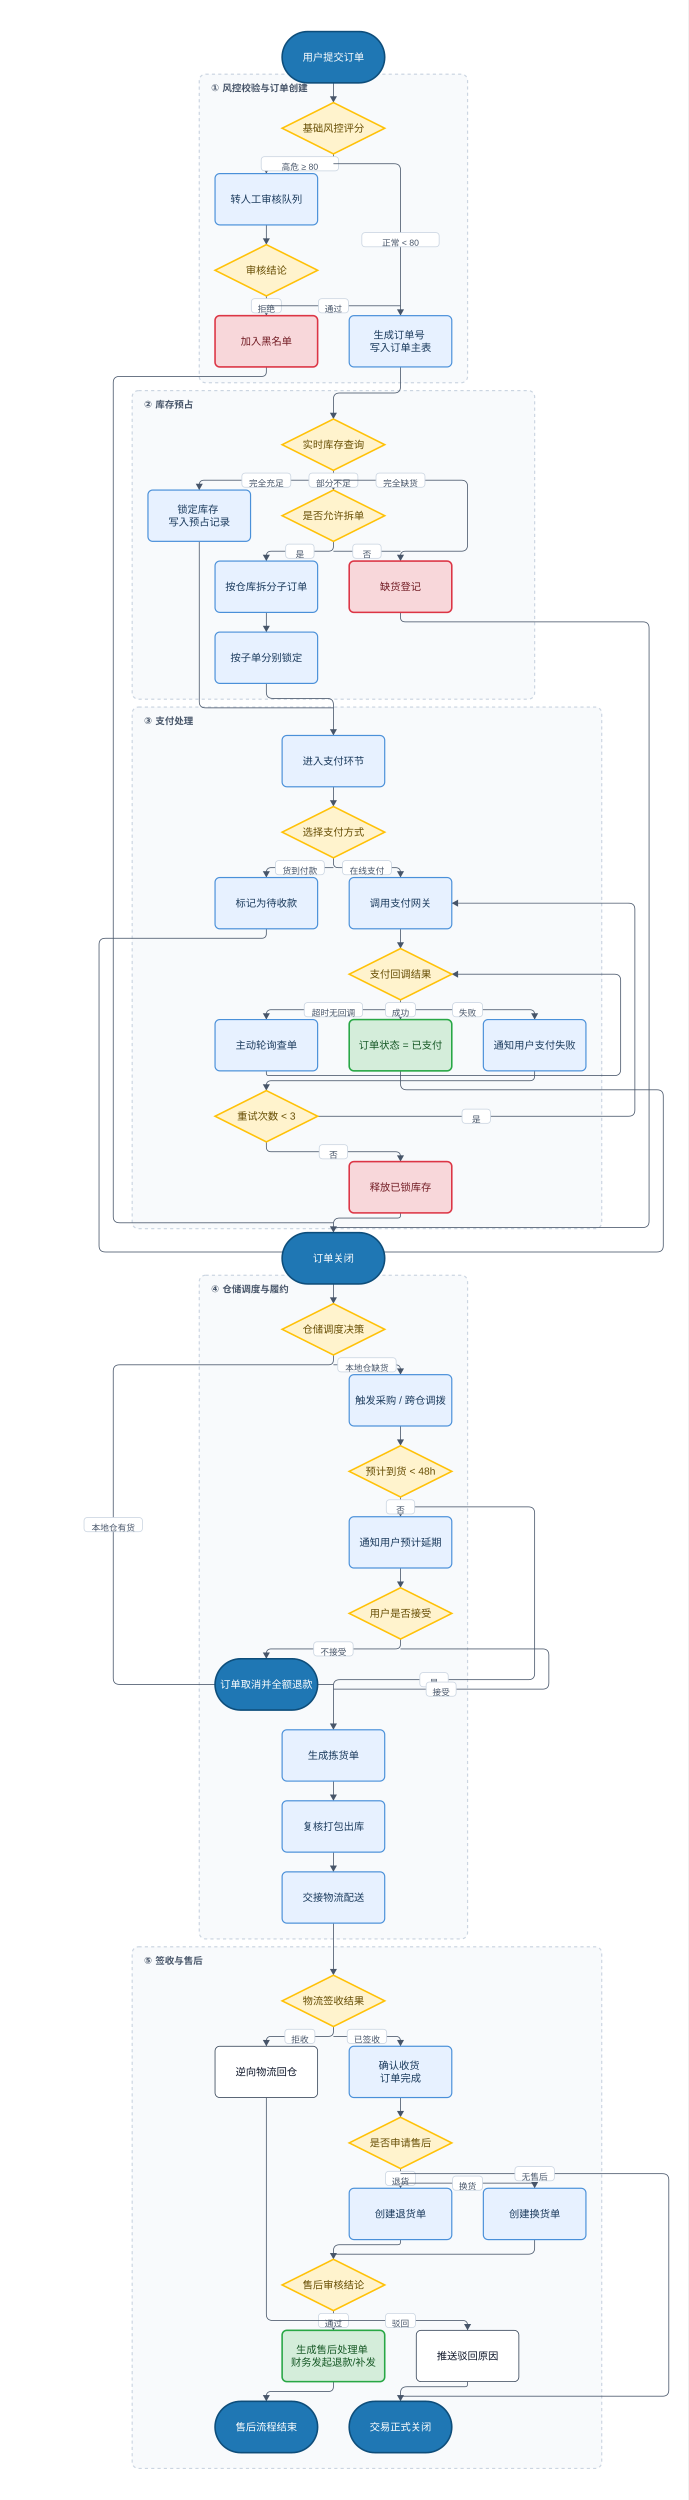
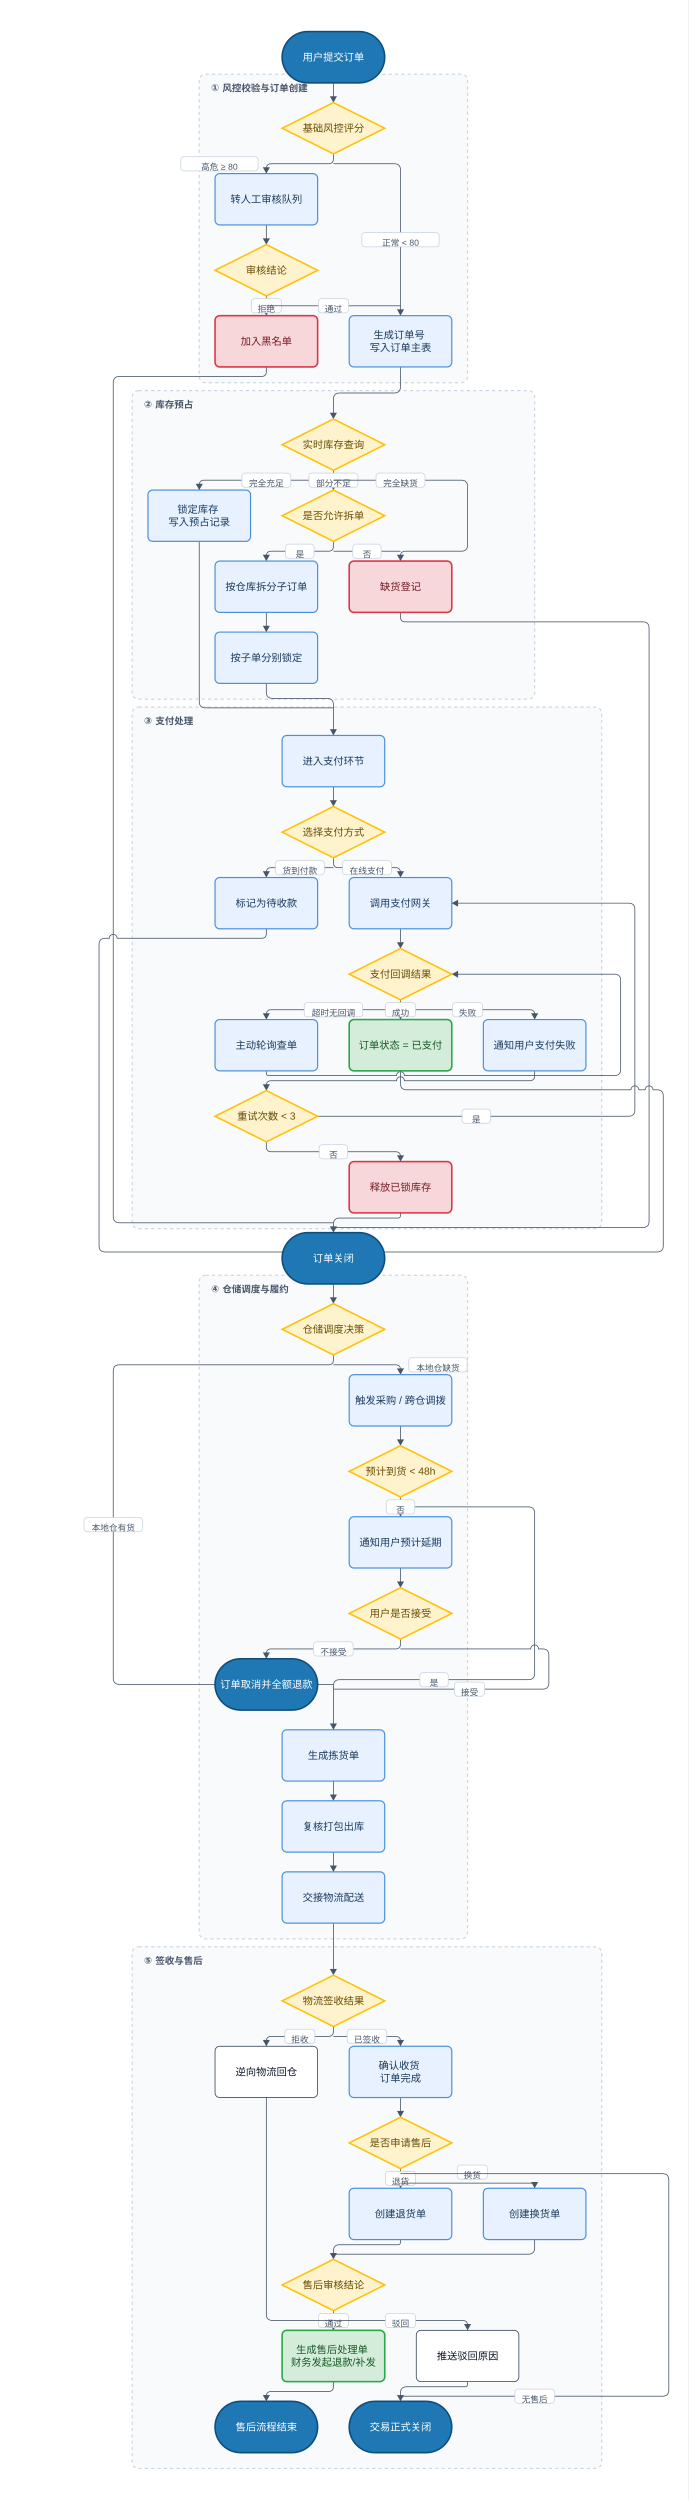
<svg xmlns="http://www.w3.org/2000/svg" width="872" height="3168">
  <style>
    :root {
      --mermaid-bg: transparent;
      --mermaid-font-family: 'Inter', system-ui, -apple-system, sans-serif;
      --mermaid-node-bg: #ffffff;
      --mermaid-node-border: #334155;
      --mermaid-node-border-width: 1.5px;
      --mermaid-text-primary: #0f172a;
      --mermaid-text-muted: #64748b;
      --mermaid-edge-stroke: #475569;
      --mermaid-edge-width: 1.5px;
      --mermaid-arrowhead-fill: #475569;
      --mermaid-pill-bg: #ffffff;
      --mermaid-pill-border: #cbd5e1;
      --mermaid-subgraph-bg: #f8fafc;
      --mermaid-subgraph-border: #cbd5e1;
      --mermaid-subgraph-title: #475569;
    }
    @media (prefers-color-scheme: dark) {
      :root {
        --mermaid-node-bg: #1e293b;
        --mermaid-node-border: #475569;
        --mermaid-text-primary: #f8fafc;
        --mermaid-text-muted: #94a3b8;
        --mermaid-edge-stroke: #94a3b8;
        --mermaid-arrowhead-fill: #94a3b8;
        --mermaid-pill-bg: #0f172a;
        --mermaid-pill-border: #334155;
        --mermaid-subgraph-bg: rgba(15, 23, 42, 0.6);
        --mermaid-subgraph-border: #334155;
        --mermaid-subgraph-title: #94a3b8;
      }
    }

    text { font-family: Arial, sans-serif; font-size: 14px; }
  </style>
  <rect width="100%" height="100%" fill="white" />
  <rect x="252.5" y="94" width="340" height="391" style="fill:var(--mermaid-subgraph-bg, #f8fafc);stroke:var(--mermaid-subgraph-border, #cbd5e1);stroke-width:1.5;stroke-dasharray:4;rx:8;ry:8" />
  <text x="267.5" y="112" style="text-anchor:start;dominant-baseline:middle;font-size:12px;font-weight:bold;fill:var(--mermaid-subgraph-title, #475569);font-family:Arial, sans-serif">① 风控校验与订单创建</text>
  <rect x="167.5" y="495" width="510" height="391" style="fill:var(--mermaid-subgraph-bg, #f8fafc);stroke:var(--mermaid-subgraph-border, #cbd5e1);stroke-width:1.5;stroke-dasharray:4;rx:8;ry:8" />
  <text x="182.5" y="513" style="text-anchor:start;dominant-baseline:middle;font-size:12px;font-weight:bold;fill:var(--mermaid-subgraph-title, #475569);font-family:Arial, sans-serif">② 库存预占</text>
  <rect x="167.5" y="896" width="595" height="661" style="fill:var(--mermaid-subgraph-bg, #f8fafc);stroke:var(--mermaid-subgraph-border, #cbd5e1);stroke-width:1.5;stroke-dasharray:4;rx:8;ry:8" />
  <text x="182.5" y="914" style="text-anchor:start;dominant-baseline:middle;font-size:12px;font-weight:bold;fill:var(--mermaid-subgraph-title, #475569);font-family:Arial, sans-serif">③ 支付处理</text>
  <rect x="252.5" y="1616" width="340" height="841" style="fill:var(--mermaid-subgraph-bg, #f8fafc);stroke:var(--mermaid-subgraph-border, #cbd5e1);stroke-width:1.5;stroke-dasharray:4;rx:8;ry:8" />
  <text x="267.5" y="1634" style="text-anchor:start;dominant-baseline:middle;font-size:12px;font-weight:bold;fill:var(--mermaid-subgraph-title, #475569);font-family:Arial, sans-serif">④ 仓储调度与履约</text>
  <rect x="167.5" y="2467" width="595" height="661" style="fill:var(--mermaid-subgraph-bg, #f8fafc);stroke:var(--mermaid-subgraph-border, #cbd5e1);stroke-width:1.5;stroke-dasharray:4;rx:8;ry:8" />
  <text x="182.5" y="2485" style="text-anchor:start;dominant-baseline:middle;font-size:12px;font-weight:bold;fill:var(--mermaid-subgraph-title, #475569);font-family:Arial, sans-serif">⑤ 签收与售后</text>
  <path d="M 422.5 105.0 L 422.5 130.0" style="fill:none;stroke:var(--mermaid-edge-stroke, #475569);stroke-width:var(--mermaid-edge-width, 1.5)" />
  <polygon points="422.5,130.0 418.0,122.0 427.0,122.0" style="fill:var(--mermaid-arrowhead-fill, #475569);stroke:none" />
  <path d="M 337.5 465.0 L 337.5 471.0 Q 337.5 477.0 331.5 477.0 L 151.5 477.0 Q 143.5 477.0 143.5 485.0 L 143.5 1541.5 Q 143.5 1549.5 151.5 1549.5 L 422.5 1549.5" style="fill:none;stroke:var(--mermaid-edge-stroke, #475569);stroke-width:var(--mermaid-edge-width, 1.5)" />
  <path d="M 507.5 465.0 L 507.5 490.0 Q 507.5 498.0 499.5 498.0 L 430.5 498.0 Q 422.5 498.0 422.5 506.0 L 422.5 531.0" style="fill:none;stroke:var(--mermaid-edge-stroke, #475569);stroke-width:var(--mermaid-edge-width, 1.5)" />
  <polygon points="422.5,531.0 418.0,523.0 427.0,523.0" style="fill:var(--mermaid-arrowhead-fill, #475569);stroke:none" />
  <path d="M 507.5 776.0 L 507.5 782.0 Q 507.5 788.0 513.5 788.0 L 814.5 788.0 Q 822.5 788.0 822.5 796.0 L 822.5 1547.5 Q 822.5 1555.5 814.5 1555.5 L 422.5 1555.5" style="fill:none;stroke:var(--mermaid-edge-stroke, #475569);stroke-width:var(--mermaid-edge-width, 1.5)" />
  <path d="M 252.5 686.0 L 252.5 889.0 Q 252.5 897.0 260.5 897.0 L 422.5 897.0" style="fill:none;stroke:var(--mermaid-edge-stroke, #475569);stroke-width:var(--mermaid-edge-width, 1.5)" />
  <path d="M 337.5 866.0 L 337.5 877.0 Q 337.5 885.0 345.5 885.0 L 414.5 885.0 Q 422.5 885.0 422.5 893.0 L 422.5 932.0" style="fill:none;stroke:var(--mermaid-edge-stroke, #475569);stroke-width:var(--mermaid-edge-width, 1.5)" />
  <polygon points="422.5,932.0 418.0,924.0 427.0,924.0" style="fill:var(--mermaid-arrowhead-fill, #475569);stroke:none" />
  <path d="M 507.5 1537.0 L 507.5 1540.2 Q 507.5 1543.5 504.2 1543.5 L 430.5 1543.5 Q 422.5 1543.5 422.5 1551.5 L 422.5 1562.0" style="fill:none;stroke:var(--mermaid-edge-stroke, #475569);stroke-width:var(--mermaid-edge-width, 1.5)" />
  <polygon points="422.5,1562.0 418.0,1554.0 427.0,1554.0" style="fill:var(--mermaid-arrowhead-fill, #475569);stroke:none" />
-   <path d="M 507.5 1357.0 L 507.5 1373.0 Q 507.5 1381.0 515.5 1381.0 L 832.5 1381.0 Q 840.5 1381.0 840.5 1389.0 L 840.5 1578.5 Q 840.5 1586.5 832.5 1586.5 L 430.5 1586.5 Q 422.5 1586.5 422.5 1594.5 L 422.5 1652.0" style="fill:none;stroke:var(--mermaid-edge-stroke, #475569);stroke-width:var(--mermaid-edge-width, 1.5)" />
+   <path d="M 507.5 1357.0 L 507.5 1373.0 Q 507.5 1381.0 515.5 1381.0 L 799.5 1381.0 A 5.0 5.0 0 0 1 809.5 1381.0 L 817.5 1381.0 A 5.0 5.0 0 0 1 827.5 1381.0 L 832.5 1381.0 Q 840.5 1381.0 840.5 1389.0 L 840.5 1578.5 Q 840.5 1586.5 832.5 1586.5 L 430.5 1586.5 Q 422.5 1586.5 422.5 1594.5 L 422.5 1652.0" style="fill:none;stroke:var(--mermaid-edge-stroke, #475569);stroke-width:var(--mermaid-edge-width, 1.5)" />
  <polygon points="422.5,1652.0 418.0,1644.0 427.0,1644.0" style="fill:var(--mermaid-arrowhead-fill, #475569);stroke:none" />
-   <path d="M 337.5 1177.0 L 337.5 1183.0 Q 337.5 1189.0 331.5 1189.0 L 133.5 1189.0 Q 125.5 1189.0 125.5 1197.0 L 125.5 1578.5 Q 125.5 1586.5 133.5 1586.5 L 422.5 1586.5" style="fill:none;stroke:var(--mermaid-edge-stroke, #475569);stroke-width:var(--mermaid-edge-width, 1.5)" />
+   <path d="M 337.5 1177.0 L 337.5 1183.0 Q 337.5 1189.0 331.5 1189.0 L 148.5 1189.0 A 5.0 5.0 0 0 0 138.5 1189.0 L 133.5 1189.0 Q 125.5 1189.0 125.5 1197.0 L 125.5 1578.5 Q 125.5 1586.5 133.5 1586.5 L 422.5 1586.5" style="fill:none;stroke:var(--mermaid-edge-stroke, #475569);stroke-width:var(--mermaid-edge-width, 1.5)" />
  <path d="M 422.5 2437.0 L 422.5 2503.0" style="fill:none;stroke:var(--mermaid-edge-stroke, #475569);stroke-width:var(--mermaid-edge-width, 1.5)" />
  <polygon points="422.5,2503.0 418.0,2495.0 427.0,2495.0" style="fill:var(--mermaid-arrowhead-fill, #475569);stroke:none" />
  <path d="M 422.5 3018.0 L 422.5 3024.2 Q 422.5 3030.5 416.2 3030.5 L 343.8 3030.5 Q 337.5 3030.5 337.5 3036.8 L 337.5 3043.0" style="fill:none;stroke:var(--mermaid-edge-stroke, #475569);stroke-width:var(--mermaid-edge-width, 1.5)" />
  <polygon points="337.5,3043.0 333.0,3035.0 342.0,3035.0" style="fill:var(--mermaid-arrowhead-fill, #475569);stroke:none" />
  <path d="M 422.5 195.0 L 422.5 201.2 Q 422.5 207.5 416.2 207.5 L 343.8 207.5 Q 337.5 207.5 337.5 213.8 L 337.5 220.0" style="fill:none;stroke:var(--mermaid-edge-stroke, #475569);stroke-width:var(--mermaid-edge-width, 1.5)" />
  <polygon points="337.5,220.0 333.0,212.0 342.0,212.0" style="fill:var(--mermaid-arrowhead-fill, #475569);stroke:none" />
-   <rect x="331" y="198.5" width="98" height="18" style="fill:var(--mermaid-pill-bg, #ffffff);stroke:var(--mermaid-pill-border, #cbd5e1);stroke-width:1;rx:4;ry:4" />
-   <text x="380" y="211.5" style="text-anchor:middle;dominant-baseline:middle;font-size:11px;fill:var(--mermaid-text-primary, #475569);font-family:Arial, sans-serif">高危 ≥ 80</text>
+   <rect x="229" y="198.5" width="98" height="18" style="fill:var(--mermaid-pill-bg, #ffffff);stroke:var(--mermaid-pill-border, #cbd5e1);stroke-width:1;rx:4;ry:4" />
+   <text x="278" y="211.5" style="text-anchor:middle;dominant-baseline:middle;font-size:11px;fill:var(--mermaid-text-primary, #475569);font-family:Arial, sans-serif">高危 ≥ 80</text>
  <path d="M 337.5 285.0 L 337.5 310.0" style="fill:none;stroke:var(--mermaid-edge-stroke, #475569);stroke-width:var(--mermaid-edge-width, 1.5)" />
  <polygon points="337.5,310.0 333.0,302.0 342.0,302.0" style="fill:var(--mermaid-arrowhead-fill, #475569);stroke:none" />
  <path d="M 337.5 375.0 L 337.5 400.0" style="fill:none;stroke:var(--mermaid-edge-stroke, #475569);stroke-width:var(--mermaid-edge-width, 1.5)" />
  <polygon points="337.5,400.0 333.0,392.0 342.0,392.0" style="fill:var(--mermaid-arrowhead-fill, #475569);stroke:none" />
  <rect x="318.5" y="378.5" width="38" height="18" style="fill:var(--mermaid-pill-bg, #ffffff);stroke:var(--mermaid-pill-border, #cbd5e1);stroke-width:1;rx:4;ry:4" />
  <text x="337.5" y="391.5" style="text-anchor:middle;dominant-baseline:middle;font-size:11px;fill:var(--mermaid-text-primary, #475569);font-family:Arial, sans-serif">拒绝</text>
  <path d="M 337.5 387.5 L 507.5 387.5" style="fill:none;stroke:var(--mermaid-edge-stroke, #475569);stroke-width:var(--mermaid-edge-width, 1.5)" />
  <rect x="403.5" y="378.5" width="38" height="18" style="fill:var(--mermaid-pill-bg, #ffffff);stroke:var(--mermaid-pill-border, #cbd5e1);stroke-width:1;rx:4;ry:4" />
  <text x="422.5" y="391.5" style="text-anchor:middle;dominant-baseline:middle;font-size:11px;fill:var(--mermaid-text-primary, #475569);font-family:Arial, sans-serif">通过</text>
  <path d="M 422.5 207.5 L 499.5 207.5 Q 507.5 207.5 507.5 215.5 L 507.5 400.0" style="fill:none;stroke:var(--mermaid-edge-stroke, #475569);stroke-width:var(--mermaid-edge-width, 1.5)" />
  <polygon points="507.5,400.0 503.0,392.0 512.0,392.0" style="fill:var(--mermaid-arrowhead-fill, #475569);stroke:none" />
  <rect x="458.5" y="294.75" width="98" height="18" style="fill:var(--mermaid-pill-bg, #ffffff);stroke:var(--mermaid-pill-border, #cbd5e1);stroke-width:1;rx:4;ry:4" />
  <text x="507.5" y="307.75" style="text-anchor:middle;dominant-baseline:middle;font-size:11px;fill:var(--mermaid-text-primary, #475569);font-family:Arial, sans-serif">正常 &lt; 80</text>
  <path d="M 422.5 608.5 L 258.8 608.5 Q 252.5 608.5 252.5 614.8 L 252.5 621.0" style="fill:none;stroke:var(--mermaid-edge-stroke, #475569);stroke-width:var(--mermaid-edge-width, 1.5)" />
  <polygon points="252.5,621.0 248.0,613.0 257.0,613.0" style="fill:var(--mermaid-arrowhead-fill, #475569);stroke:none" />
  <rect x="306.5" y="599.5" width="62" height="18" style="fill:var(--mermaid-pill-bg, #ffffff);stroke:var(--mermaid-pill-border, #cbd5e1);stroke-width:1;rx:4;ry:4" />
  <text x="337.5" y="612.5" style="text-anchor:middle;dominant-baseline:middle;font-size:11px;fill:var(--mermaid-text-primary, #475569);font-family:Arial, sans-serif">完全充足</text>
  <path d="M 422.5 596.0 L 422.5 621.0" style="fill:none;stroke:var(--mermaid-edge-stroke, #475569);stroke-width:var(--mermaid-edge-width, 1.5)" />
  <polygon points="422.5,621.0 418.0,613.0 427.0,613.0" style="fill:var(--mermaid-arrowhead-fill, #475569);stroke:none" />
  <rect x="391.5" y="599.5" width="62" height="18" style="fill:var(--mermaid-pill-bg, #ffffff);stroke:var(--mermaid-pill-border, #cbd5e1);stroke-width:1;rx:4;ry:4" />
  <text x="422.5" y="612.5" style="text-anchor:middle;dominant-baseline:middle;font-size:11px;fill:var(--mermaid-text-primary, #475569);font-family:Arial, sans-serif">部分不足</text>
  <path d="M 422.5 608.5 L 584.5 608.5 Q 592.5 608.5 592.5 616.5 L 592.5 690.5 Q 592.5 698.5 584.5 698.5 L 513.8 698.5 Q 507.5 698.5 507.5 704.8 L 507.5 711.0" style="fill:none;stroke:var(--mermaid-edge-stroke, #475569);stroke-width:var(--mermaid-edge-width, 1.5)" />
  <polygon points="507.5,711.0 503.0,703.0 512.0,703.0" style="fill:var(--mermaid-arrowhead-fill, #475569);stroke:none" />
  <rect x="476.5" y="599.5" width="62" height="18" style="fill:var(--mermaid-pill-bg, #ffffff);stroke:var(--mermaid-pill-border, #cbd5e1);stroke-width:1;rx:4;ry:4" />
  <text x="507.5" y="612.5" style="text-anchor:middle;dominant-baseline:middle;font-size:11px;fill:var(--mermaid-text-primary, #475569);font-family:Arial, sans-serif">完全缺货</text>
  <path d="M 422.5 686.0 L 422.5 692.2 Q 422.5 698.5 416.2 698.5 L 343.8 698.5 Q 337.5 698.5 337.5 704.8 L 337.5 711.0" style="fill:none;stroke:var(--mermaid-edge-stroke, #475569);stroke-width:var(--mermaid-edge-width, 1.5)" />
  <polygon points="337.5,711.0 333.0,703.0 342.0,703.0" style="fill:var(--mermaid-arrowhead-fill, #475569);stroke:none" />
  <rect x="362" y="689.5" width="36" height="18" style="fill:var(--mermaid-pill-bg, #ffffff);stroke:var(--mermaid-pill-border, #cbd5e1);stroke-width:1;rx:4;ry:4" />
  <text x="380" y="702.5" style="text-anchor:middle;dominant-baseline:middle;font-size:11px;fill:var(--mermaid-text-primary, #475569);font-family:Arial, sans-serif">是</text>
  <path d="M 422.5 698.5 L 507.5 698.5" style="fill:none;stroke:var(--mermaid-edge-stroke, #475569);stroke-width:var(--mermaid-edge-width, 1.5)" />
  <rect x="447" y="689.5" width="36" height="18" style="fill:var(--mermaid-pill-bg, #ffffff);stroke:var(--mermaid-pill-border, #cbd5e1);stroke-width:1;rx:4;ry:4" />
  <text x="465" y="702.5" style="text-anchor:middle;dominant-baseline:middle;font-size:11px;fill:var(--mermaid-text-primary, #475569);font-family:Arial, sans-serif">否</text>
  <path d="M 337.5 776.0 L 337.5 801.0" style="fill:none;stroke:var(--mermaid-edge-stroke, #475569);stroke-width:var(--mermaid-edge-width, 1.5)" />
  <polygon points="337.5,801.0 333.0,793.0 342.0,793.0" style="fill:var(--mermaid-arrowhead-fill, #475569);stroke:none" />
  <path d="M 422.5 997.0 L 422.5 1022.0" style="fill:none;stroke:var(--mermaid-edge-stroke, #475569);stroke-width:var(--mermaid-edge-width, 1.5)" />
  <polygon points="422.5,1022.0 418.0,1014.0 427.0,1014.0" style="fill:var(--mermaid-arrowhead-fill, #475569);stroke:none" />
  <path d="M 422.5 1087.0 L 422.5 1093.2 Q 422.5 1099.5 428.8 1099.5 L 501.2 1099.5 Q 507.5 1099.5 507.5 1105.8 L 507.5 1112.0" style="fill:none;stroke:var(--mermaid-edge-stroke, #475569);stroke-width:var(--mermaid-edge-width, 1.5)" />
  <polygon points="507.5,1112.0 503.0,1104.0 512.0,1104.0" style="fill:var(--mermaid-arrowhead-fill, #475569);stroke:none" />
  <rect x="434" y="1090.5" width="62" height="18" style="fill:var(--mermaid-pill-bg, #ffffff);stroke:var(--mermaid-pill-border, #cbd5e1);stroke-width:1;rx:4;ry:4" />
  <text x="465" y="1103.5" style="text-anchor:middle;dominant-baseline:middle;font-size:11px;fill:var(--mermaid-text-primary, #475569);font-family:Arial, sans-serif">在线支付</text>
  <path d="M 422.5 1099.5 L 343.8 1099.5 Q 337.5 1099.5 337.5 1105.8 L 337.5 1112.0" style="fill:none;stroke:var(--mermaid-edge-stroke, #475569);stroke-width:var(--mermaid-edge-width, 1.5)" />
  <polygon points="337.5,1112.0 333.0,1104.0 342.0,1104.0" style="fill:var(--mermaid-arrowhead-fill, #475569);stroke:none" />
  <rect x="349" y="1090.5" width="62" height="18" style="fill:var(--mermaid-pill-bg, #ffffff);stroke:var(--mermaid-pill-border, #cbd5e1);stroke-width:1;rx:4;ry:4" />
  <text x="380" y="1103.5" style="text-anchor:middle;dominant-baseline:middle;font-size:11px;fill:var(--mermaid-text-primary, #475569);font-family:Arial, sans-serif">货到付款</text>
  <path d="M 507.5 1177.0 L 507.5 1202.0" style="fill:none;stroke:var(--mermaid-edge-stroke, #475569);stroke-width:var(--mermaid-edge-width, 1.5)" />
  <polygon points="507.5,1202.0 503.0,1194.0 512.0,1194.0" style="fill:var(--mermaid-arrowhead-fill, #475569);stroke:none" />
  <path d="M 507.5 1279.5 L 343.8 1279.5 Q 337.5 1279.5 337.5 1285.8 L 337.5 1292.0" style="fill:none;stroke:var(--mermaid-edge-stroke, #475569);stroke-width:var(--mermaid-edge-width, 1.5)" />
  <polygon points="337.5,1292.0 333.0,1284.0 342.0,1284.0" style="fill:var(--mermaid-arrowhead-fill, #475569);stroke:none" />
  <rect x="385.5" y="1270.5" width="74" height="18" style="fill:var(--mermaid-pill-bg, #ffffff);stroke:var(--mermaid-pill-border, #cbd5e1);stroke-width:1;rx:4;ry:4" />
  <text x="422.5" y="1283.5" style="text-anchor:middle;dominant-baseline:middle;font-size:11px;fill:var(--mermaid-text-primary, #475569);font-family:Arial, sans-serif">超时无回调</text>
-   <path d="M 337.5 1357.0 L 337.5 1360.0 Q 337.5 1363.0 340.5 1363.0 L 778.5 1363.0 Q 786.5 1363.0 786.5 1355.0 L 786.5 1242.5 Q 786.5 1234.5 778.5 1234.5 L 572.5 1234.5" style="fill:none;stroke:var(--mermaid-edge-stroke, #475569);stroke-width:var(--mermaid-edge-width, 1.5)" />
+   <path d="M 337.5 1357.0 L 337.5 1360.0 Q 337.5 1363.0 340.5 1363.0 L 502.5 1363.0 A 5.0 5.0 0 0 1 512.5 1363.0 L 778.5 1363.0 Q 786.5 1363.0 786.5 1355.0 L 786.5 1242.5 Q 786.5 1234.5 778.5 1234.5 L 572.5 1234.5" style="fill:none;stroke:var(--mermaid-edge-stroke, #475569);stroke-width:var(--mermaid-edge-width, 1.5)" />
  <polygon points="572.5,1234.5 580.5,1230.0 580.5,1239.0" style="fill:var(--mermaid-arrowhead-fill, #475569);stroke:none" />
  <path d="M 507.5 1279.5 L 671.2 1279.5 Q 677.5 1279.5 677.5 1285.8 L 677.5 1292.0" style="fill:none;stroke:var(--mermaid-edge-stroke, #475569);stroke-width:var(--mermaid-edge-width, 1.5)" />
  <polygon points="677.5,1292.0 673.0,1284.0 682.0,1284.0" style="fill:var(--mermaid-arrowhead-fill, #475569);stroke:none" />
  <rect x="573.5" y="1270.5" width="38" height="18" style="fill:var(--mermaid-pill-bg, #ffffff);stroke:var(--mermaid-pill-border, #cbd5e1);stroke-width:1;rx:4;ry:4" />
  <text x="592.5" y="1283.5" style="text-anchor:middle;dominant-baseline:middle;font-size:11px;fill:var(--mermaid-text-primary, #475569);font-family:Arial, sans-serif">失败</text>
-   <path d="M 677.5 1357.0 L 677.5 1363.2 Q 677.5 1369.5 671.2 1369.5 L 343.8 1369.5 Q 337.5 1369.5 337.5 1375.8 L 337.5 1382.0" style="fill:none;stroke:var(--mermaid-edge-stroke, #475569);stroke-width:var(--mermaid-edge-width, 1.5)" />
+   <path d="M 677.5 1357.0 L 677.5 1363.2 Q 677.5 1369.5 671.2 1369.5 L 512.5 1369.5 A 5.0 5.0 0 0 0 502.5 1369.5 L 343.8 1369.5 Q 337.5 1369.5 337.5 1375.8 L 337.5 1382.0" style="fill:none;stroke:var(--mermaid-edge-stroke, #475569);stroke-width:var(--mermaid-edge-width, 1.5)" />
  <polygon points="337.5,1382.0 333.0,1374.0 342.0,1374.0" style="fill:var(--mermaid-arrowhead-fill, #475569);stroke:none" />
  <path d="M 402.5 1414.5 L 796.5 1414.5 Q 804.5 1414.5 804.5 1406.5 L 804.5 1152.5 Q 804.5 1144.5 796.5 1144.5 L 572.5 1144.5" style="fill:none;stroke:var(--mermaid-edge-stroke, #475569);stroke-width:var(--mermaid-edge-width, 1.5)" />
  <polygon points="572.5,1144.5 580.5,1140.0 580.5,1149.0" style="fill:var(--mermaid-arrowhead-fill, #475569);stroke:none" />
  <rect x="585.5" y="1405.5" width="36" height="18" style="fill:var(--mermaid-pill-bg, #ffffff);stroke:var(--mermaid-pill-border, #cbd5e1);stroke-width:1;rx:4;ry:4" />
  <text x="603.5" y="1418.5" style="text-anchor:middle;dominant-baseline:middle;font-size:11px;fill:var(--mermaid-text-primary, #475569);font-family:Arial, sans-serif">是</text>
  <path d="M 337.5 1447.0 L 337.5 1453.2 Q 337.5 1459.5 343.8 1459.5 L 501.2 1459.5 Q 507.5 1459.5 507.5 1465.8 L 507.5 1472.0" style="fill:none;stroke:var(--mermaid-edge-stroke, #475569);stroke-width:var(--mermaid-edge-width, 1.5)" />
  <polygon points="507.5,1472.0 503.0,1464.0 512.0,1464.0" style="fill:var(--mermaid-arrowhead-fill, #475569);stroke:none" />
  <rect x="404.5" y="1450.5" width="36" height="18" style="fill:var(--mermaid-pill-bg, #ffffff);stroke:var(--mermaid-pill-border, #cbd5e1);stroke-width:1;rx:4;ry:4" />
  <text x="422.5" y="1463.5" style="text-anchor:middle;dominant-baseline:middle;font-size:11px;fill:var(--mermaid-text-primary, #475569);font-family:Arial, sans-serif">否</text>
  <path d="M 507.5 1267.0 L 507.5 1292.0" style="fill:none;stroke:var(--mermaid-edge-stroke, #475569);stroke-width:var(--mermaid-edge-width, 1.5)" />
  <polygon points="507.5,1292.0 503.0,1284.0 512.0,1284.0" style="fill:var(--mermaid-arrowhead-fill, #475569);stroke:none" />
  <rect x="488.5" y="1270.5" width="38" height="18" style="fill:var(--mermaid-pill-bg, #ffffff);stroke:var(--mermaid-pill-border, #cbd5e1);stroke-width:1;rx:4;ry:4" />
  <text x="507.5" y="1283.5" style="text-anchor:middle;dominant-baseline:middle;font-size:11px;fill:var(--mermaid-text-primary, #475569);font-family:Arial, sans-serif">成功</text>
  <path d="M 422.5 1717.0 L 422.5 1723.2 Q 422.5 1729.5 416.2 1729.5 L 151.5 1729.5 Q 143.5 1729.5 143.5 1737.5 L 143.5 2126.5 Q 143.5 2134.5 151.5 2134.5 L 422.5 2134.5" style="fill:none;stroke:var(--mermaid-edge-stroke, #475569);stroke-width:var(--mermaid-edge-width, 1.5)" />
  <rect x="106.5" y="1923" width="74" height="18" style="fill:var(--mermaid-pill-bg, #ffffff);stroke:var(--mermaid-pill-border, #cbd5e1);stroke-width:1;rx:4;ry:4" />
  <text x="143.5" y="1936" style="text-anchor:middle;dominant-baseline:middle;font-size:11px;fill:var(--mermaid-text-primary, #475569);font-family:Arial, sans-serif">本地仓有货</text>
  <path d="M 422.5 1729.5 L 501.2 1729.5 Q 507.5 1729.5 507.5 1735.8 L 507.5 1742.0" style="fill:none;stroke:var(--mermaid-edge-stroke, #475569);stroke-width:var(--mermaid-edge-width, 1.5)" />
  <polygon points="507.5,1742.0 503.0,1734.0 512.0,1734.0" style="fill:var(--mermaid-arrowhead-fill, #475569);stroke:none" />
-   <rect x="428" y="1720.5" width="74" height="18" style="fill:var(--mermaid-pill-bg, #ffffff);stroke:var(--mermaid-pill-border, #cbd5e1);stroke-width:1;rx:4;ry:4" />
-   <text x="465" y="1733.5" style="text-anchor:middle;dominant-baseline:middle;font-size:11px;fill:var(--mermaid-text-primary, #475569);font-family:Arial, sans-serif">本地仓缺货</text>
+   <rect x="518" y="1720.5" width="74" height="18" style="fill:var(--mermaid-pill-bg, #ffffff);stroke:var(--mermaid-pill-border, #cbd5e1);stroke-width:1;rx:4;ry:4" />
+   <text x="555" y="1733.5" style="text-anchor:middle;dominant-baseline:middle;font-size:11px;fill:var(--mermaid-text-primary, #475569);font-family:Arial, sans-serif">本地仓缺货</text>
  <path d="M 507.5 1807.0 L 507.5 1832.0" style="fill:none;stroke:var(--mermaid-edge-stroke, #475569);stroke-width:var(--mermaid-edge-width, 1.5)" />
  <polygon points="507.5,1832.0 503.0,1824.0 512.0,1824.0" style="fill:var(--mermaid-arrowhead-fill, #475569);stroke:none" />
  <path d="M 507.5 1909.5 L 669.5 1909.5 Q 677.5 1909.5 677.5 1917.5 L 677.5 2120.5 Q 677.5 2128.5 669.5 2128.5 L 430.5 2128.5 Q 422.5 2128.5 422.5 2136.5 L 422.5 2192.0" style="fill:none;stroke:var(--mermaid-edge-stroke, #475569);stroke-width:var(--mermaid-edge-width, 1.5)" />
  <polygon points="422.5,2192.0 418.0,2184.0 427.0,2184.0" style="fill:var(--mermaid-arrowhead-fill, #475569);stroke:none" />
  <rect x="532" y="2119.5" width="36" height="18" style="fill:var(--mermaid-pill-bg, #ffffff);stroke:var(--mermaid-pill-border, #cbd5e1);stroke-width:1;rx:4;ry:4" />
  <text x="550" y="2132.5" style="text-anchor:middle;dominant-baseline:middle;font-size:11px;fill:var(--mermaid-text-primary, #475569);font-family:Arial, sans-serif">是</text>
  <path d="M 507.5 1897.0 L 507.5 1922.0" style="fill:none;stroke:var(--mermaid-edge-stroke, #475569);stroke-width:var(--mermaid-edge-width, 1.5)" />
  <polygon points="507.5,1922.0 503.0,1914.0 512.0,1914.0" style="fill:var(--mermaid-arrowhead-fill, #475569);stroke:none" />
  <rect x="489.5" y="1900.5" width="36" height="18" style="fill:var(--mermaid-pill-bg, #ffffff);stroke:var(--mermaid-pill-border, #cbd5e1);stroke-width:1;rx:4;ry:4" />
  <text x="507.5" y="1913.5" style="text-anchor:middle;dominant-baseline:middle;font-size:11px;fill:var(--mermaid-text-primary, #475569);font-family:Arial, sans-serif">否</text>
  <path d="M 507.5 1987.0 L 507.5 2012.0" style="fill:none;stroke:var(--mermaid-edge-stroke, #475569);stroke-width:var(--mermaid-edge-width, 1.5)" />
  <polygon points="507.5,2012.0 503.0,2004.0 512.0,2004.0" style="fill:var(--mermaid-arrowhead-fill, #475569);stroke:none" />
  <path d="M 507.5 2077.0 L 507.5 2083.2 Q 507.5 2089.5 501.2 2089.5 L 343.8 2089.5 Q 337.5 2089.5 337.5 2095.8 L 337.5 2102.0" style="fill:none;stroke:var(--mermaid-edge-stroke, #475569);stroke-width:var(--mermaid-edge-width, 1.5)" />
  <polygon points="337.5,2102.0 333.0,2094.0 342.0,2094.0" style="fill:var(--mermaid-arrowhead-fill, #475569);stroke:none" />
  <rect x="397.5" y="2080.5" width="50" height="18" style="fill:var(--mermaid-pill-bg, #ffffff);stroke:var(--mermaid-pill-border, #cbd5e1);stroke-width:1;rx:4;ry:4" />
  <text x="422.5" y="2093.5" style="text-anchor:middle;dominant-baseline:middle;font-size:11px;fill:var(--mermaid-text-primary, #475569);font-family:Arial, sans-serif">不接受</text>
-   <path d="M 507.5 2089.5 L 687.5 2089.5 Q 695.5 2089.5 695.5 2097.5 L 695.5 2132.5 Q 695.5 2140.5 687.5 2140.5 L 422.5 2140.5" style="fill:none;stroke:var(--mermaid-edge-stroke, #475569);stroke-width:var(--mermaid-edge-width, 1.5)" />
-   <rect x="540" y="2131.5" width="38" height="18" style="fill:var(--mermaid-pill-bg, #ffffff);stroke:var(--mermaid-pill-border, #cbd5e1);stroke-width:1;rx:4;ry:4" />
-   <text x="559" y="2144.5" style="text-anchor:middle;dominant-baseline:middle;font-size:11px;fill:var(--mermaid-text-primary, #475569);font-family:Arial, sans-serif">接受</text>
+   <path d="M 507.5 2089.5 L 672.5 2089.5 A 5.0 5.0 0 0 1 682.5 2089.5 L 687.5 2089.5 Q 695.5 2089.5 695.5 2097.5 L 695.5 2132.5 Q 695.5 2140.5 687.5 2140.5 L 422.5 2140.5" style="fill:none;stroke:var(--mermaid-edge-stroke, #475569);stroke-width:var(--mermaid-edge-width, 1.5)" />
+   <rect x="576" y="2131.5" width="38" height="18" style="fill:var(--mermaid-pill-bg, #ffffff);stroke:var(--mermaid-pill-border, #cbd5e1);stroke-width:1;rx:4;ry:4" />
+   <text x="595" y="2144.5" style="text-anchor:middle;dominant-baseline:middle;font-size:11px;fill:var(--mermaid-text-primary, #475569);font-family:Arial, sans-serif">接受</text>
  <path d="M 422.5 2257.0 L 422.5 2282.0" style="fill:none;stroke:var(--mermaid-edge-stroke, #475569);stroke-width:var(--mermaid-edge-width, 1.5)" />
  <polygon points="422.5,2282.0 418.0,2274.0 427.0,2274.0" style="fill:var(--mermaid-arrowhead-fill, #475569);stroke:none" />
  <path d="M 422.5 2347.0 L 422.5 2372.0" style="fill:none;stroke:var(--mermaid-edge-stroke, #475569);stroke-width:var(--mermaid-edge-width, 1.5)" />
  <polygon points="422.5,2372.0 418.0,2364.0 427.0,2364.0" style="fill:var(--mermaid-arrowhead-fill, #475569);stroke:none" />
  <path d="M 422.5 2568.0 L 422.5 2574.2 Q 422.5 2580.5 416.2 2580.5 L 343.8 2580.5 Q 337.5 2580.5 337.5 2586.8 L 337.5 2593.0" style="fill:none;stroke:var(--mermaid-edge-stroke, #475569);stroke-width:var(--mermaid-edge-width, 1.5)" />
  <polygon points="337.5,2593.0 333.0,2585.0 342.0,2585.0" style="fill:var(--mermaid-arrowhead-fill, #475569);stroke:none" />
  <rect x="361" y="2571.5" width="38" height="18" style="fill:var(--mermaid-pill-bg, #ffffff);stroke:var(--mermaid-pill-border, #cbd5e1);stroke-width:1;rx:4;ry:4" />
  <text x="380" y="2584.5" style="text-anchor:middle;dominant-baseline:middle;font-size:11px;fill:var(--mermaid-text-primary, #475569);font-family:Arial, sans-serif">拒收</text>
  <path d="M 422.5 2580.5 L 501.2 2580.5 Q 507.5 2580.5 507.5 2586.8 L 507.5 2593.0" style="fill:none;stroke:var(--mermaid-edge-stroke, #475569);stroke-width:var(--mermaid-edge-width, 1.5)" />
  <polygon points="507.5,2593.0 503.0,2585.0 512.0,2585.0" style="fill:var(--mermaid-arrowhead-fill, #475569);stroke:none" />
  <rect x="440" y="2571.5" width="50" height="18" style="fill:var(--mermaid-pill-bg, #ffffff);stroke:var(--mermaid-pill-border, #cbd5e1);stroke-width:1;rx:4;ry:4" />
  <text x="465" y="2584.5" style="text-anchor:middle;dominant-baseline:middle;font-size:11px;fill:var(--mermaid-text-primary, #475569);font-family:Arial, sans-serif">已签收</text>
  <path d="M 507.5 2658.0 L 507.5 2683.0" style="fill:none;stroke:var(--mermaid-edge-stroke, #475569);stroke-width:var(--mermaid-edge-width, 1.5)" />
  <polygon points="507.5,2683.0 503.0,2675.0 512.0,2675.0" style="fill:var(--mermaid-arrowhead-fill, #475569);stroke:none" />
  <path d="M 507.5 2748.0 L 507.5 2773.0" style="fill:none;stroke:var(--mermaid-edge-stroke, #475569);stroke-width:var(--mermaid-edge-width, 1.5)" />
  <polygon points="507.5,2773.0 503.0,2765.0 512.0,2765.0" style="fill:var(--mermaid-arrowhead-fill, #475569);stroke:none" />
  <rect x="488.5" y="2751.5" width="38" height="18" style="fill:var(--mermaid-pill-bg, #ffffff);stroke:var(--mermaid-pill-border, #cbd5e1);stroke-width:1;rx:4;ry:4" />
  <text x="507.5" y="2764.5" style="text-anchor:middle;dominant-baseline:middle;font-size:11px;fill:var(--mermaid-text-primary, #475569);font-family:Arial, sans-serif">退货</text>
  <path d="M 507.5 2766.5 L 674.2 2766.5 Q 677.5 2766.5 677.5 2769.8 L 677.5 2773.0" style="fill:none;stroke:var(--mermaid-edge-stroke, #475569);stroke-width:var(--mermaid-edge-width, 1.5)" />
  <polygon points="677.5,2773.0 673.0,2765.0 682.0,2765.0" style="fill:var(--mermaid-arrowhead-fill, #475569);stroke:none" />
-   <rect x="573.5" y="2757.5" width="38" height="18" style="fill:var(--mermaid-pill-bg, #ffffff);stroke:var(--mermaid-pill-border, #cbd5e1);stroke-width:1;rx:4;ry:4" />
-   <text x="592.5" y="2770.5" style="text-anchor:middle;dominant-baseline:middle;font-size:11px;fill:var(--mermaid-text-primary, #475569);font-family:Arial, sans-serif">换货</text>
+   <rect x="579.5" y="2743.5" width="38" height="18" style="fill:var(--mermaid-pill-bg, #ffffff);stroke:var(--mermaid-pill-border, #cbd5e1);stroke-width:1;rx:4;ry:4" />
+   <text x="598.5" y="2756.5" style="text-anchor:middle;dominant-baseline:middle;font-size:11px;fill:var(--mermaid-text-primary, #475569);font-family:Arial, sans-serif">换货</text>
  <path d="M 507.5 2754.5 L 839.5 2754.5 Q 847.5 2754.5 847.5 2762.5 L 847.5 3028.5 Q 847.5 3036.5 839.5 3036.5 L 507.5 3036.5" style="fill:none;stroke:var(--mermaid-edge-stroke, #475569);stroke-width:var(--mermaid-edge-width, 1.5)" />
-   <rect x="652.5" y="2745.5" width="50" height="18" style="fill:var(--mermaid-pill-bg, #ffffff);stroke:var(--mermaid-pill-border, #cbd5e1);stroke-width:1;rx:4;ry:4" />
-   <text x="677.5" y="2758.5" style="text-anchor:middle;dominant-baseline:middle;font-size:11px;fill:var(--mermaid-text-primary, #475569);font-family:Arial, sans-serif">无售后</text>
+   <rect x="652.5" y="3027.5" width="50" height="18" style="fill:var(--mermaid-pill-bg, #ffffff);stroke:var(--mermaid-pill-border, #cbd5e1);stroke-width:1;rx:4;ry:4" />
+   <text x="677.5" y="3040.5" style="text-anchor:middle;dominant-baseline:middle;font-size:11px;fill:var(--mermaid-text-primary, #475569);font-family:Arial, sans-serif">无售后</text>
  <path d="M 507.5 2838.0 L 507.5 2841.2 Q 507.5 2844.5 504.2 2844.5 L 430.5 2844.5 Q 422.5 2844.5 422.5 2852.5 L 422.5 2863.0" style="fill:none;stroke:var(--mermaid-edge-stroke, #475569);stroke-width:var(--mermaid-edge-width, 1.5)" />
  <polygon points="422.5,2863.0 418.0,2855.0 427.0,2855.0" style="fill:var(--mermaid-arrowhead-fill, #475569);stroke:none" />
  <path d="M 677.5 2838.0 L 677.5 2848.5 Q 677.5 2856.5 669.5 2856.5 L 422.5 2856.5" style="fill:none;stroke:var(--mermaid-edge-stroke, #475569);stroke-width:var(--mermaid-edge-width, 1.5)" />
  <path d="M 422.5 2928.0 L 422.5 2953.0" style="fill:none;stroke:var(--mermaid-edge-stroke, #475569);stroke-width:var(--mermaid-edge-width, 1.5)" />
  <polygon points="422.5,2953.0 418.0,2945.0 427.0,2945.0" style="fill:var(--mermaid-arrowhead-fill, #475569);stroke:none" />
  <rect x="403.5" y="2931.5" width="38" height="18" style="fill:var(--mermaid-pill-bg, #ffffff);stroke:var(--mermaid-pill-border, #cbd5e1);stroke-width:1;rx:4;ry:4" />
  <text x="422.5" y="2944.5" style="text-anchor:middle;dominant-baseline:middle;font-size:11px;fill:var(--mermaid-text-primary, #475569);font-family:Arial, sans-serif">通过</text>
  <path d="M 422.5 2940.5 L 586.2 2940.5 Q 592.5 2940.5 592.5 2946.8 L 592.5 2953.0" style="fill:none;stroke:var(--mermaid-edge-stroke, #475569);stroke-width:var(--mermaid-edge-width, 1.5)" />
  <polygon points="592.5,2953.0 588.0,2945.0 597.0,2945.0" style="fill:var(--mermaid-arrowhead-fill, #475569);stroke:none" />
  <rect x="488.5" y="2931.5" width="38" height="18" style="fill:var(--mermaid-pill-bg, #ffffff);stroke:var(--mermaid-pill-border, #cbd5e1);stroke-width:1;rx:4;ry:4" />
  <text x="507.5" y="2944.5" style="text-anchor:middle;dominant-baseline:middle;font-size:11px;fill:var(--mermaid-text-primary, #475569);font-family:Arial, sans-serif">驳回</text>
  <path d="M 592.5 3018.0 L 592.5 3021.2 Q 592.5 3024.5 589.2 3024.5 L 515.5 3024.5 Q 507.5 3024.5 507.5 3032.5 L 507.5 3043.0" style="fill:none;stroke:var(--mermaid-edge-stroke, #475569);stroke-width:var(--mermaid-edge-width, 1.5)" />
  <polygon points="507.5,3043.0 503.0,3035.0 512.0,3035.0" style="fill:var(--mermaid-arrowhead-fill, #475569);stroke:none" />
  <path d="M 337.5 2658.0 L 337.5 2932.5 Q 337.5 2940.5 345.5 2940.5 L 422.5 2940.5" style="fill:none;stroke:var(--mermaid-edge-stroke, #475569);stroke-width:var(--mermaid-edge-width, 1.5)" />
  <path d="M 337.5 310 L 402.5 342.5 L 337.5 375 L 272.5 342.5 Z" style="fill:#fff3cd;stroke:#ffc107;stroke-width:2px" />
  <text x="337.5" y="342.5" style="text-anchor:middle;dominant-baseline:middle;font-size:13px;font-weight:500;fill:#664d03;font-family:Arial, sans-serif">审核结论</text>
  <rect x="442.5" y="711" width="130" height="65" style="fill:#f8d7da;stroke:#dc3545;stroke-width:2px;rx:6;ry:6" />
  <text x="507.5" y="743.5" style="text-anchor:middle;dominant-baseline:middle;font-size:13px;font-weight:500;fill:#721c24;font-family:Arial, sans-serif">缺货登记</text>
  <rect x="357.5" y="1562" width="130" height="65" style="fill:#1f77b4;stroke:#0d4d7a;stroke-width:2px;rx:32.5;ry:32.5" />
  <text x="422.5" y="1594.5" style="text-anchor:middle;dominant-baseline:middle;font-size:13px;font-weight:500;fill:#ffffff;font-family:Arial, sans-serif">订单关闭</text>
  <rect x="612.5" y="2773" width="130" height="65" style="fill:#e7f1ff;stroke:#4a90d9;stroke-width:1.5px;rx:6;ry:6" />
  <text x="677.5" y="2805.5" style="text-anchor:middle;dominant-baseline:middle;font-size:13px;font-weight:500;fill:#1a3a5c;font-family:Arial, sans-serif">创建换货单</text>
  <rect x="442.5" y="2773" width="130" height="65" style="fill:#e7f1ff;stroke:#4a90d9;stroke-width:1.5px;rx:6;ry:6" />
  <text x="507.5" y="2805.5" style="text-anchor:middle;dominant-baseline:middle;font-size:13px;font-weight:500;fill:#1a3a5c;font-family:Arial, sans-serif">创建退货单</text>
  <rect x="272.5" y="400" width="130" height="65" style="fill:#f8d7da;stroke:#dc3545;stroke-width:2px;rx:6;ry:6" />
  <text x="337.5" y="432.5" style="text-anchor:middle;dominant-baseline:middle;font-size:13px;font-weight:500;fill:#721c24;font-family:Arial, sans-serif">加入黑名单</text>
  <rect x="357.5" y="2192" width="130" height="65" style="fill:#e7f1ff;stroke:#4a90d9;stroke-width:1.5px;rx:6;ry:6" />
  <text x="422.5" y="2224.5" style="text-anchor:middle;dominant-baseline:middle;font-size:13px;font-weight:500;fill:#1a3a5c;font-family:Arial, sans-serif">生成拣货单</text>
  <path d="M 337.5 1382 L 402.5 1414.5 L 337.5 1447 L 272.5 1414.5 Z" style="fill:#fff3cd;stroke:#ffc107;stroke-width:2px" />
  <text x="337.5" y="1414.5" style="text-anchor:middle;dominant-baseline:middle;font-size:13px;font-weight:500;fill:#664d03;font-family:Arial, sans-serif">重试次数 &lt; 3</text>
  <rect x="272.5" y="1292" width="130" height="65" style="fill:#e7f1ff;stroke:#4a90d9;stroke-width:1.5px;rx:6;ry:6" />
  <text x="337.5" y="1324.5" style="text-anchor:middle;dominant-baseline:middle;font-size:13px;font-weight:500;fill:#1a3a5c;font-family:Arial, sans-serif">主动轮询查单</text>
  <rect x="357.5" y="2372" width="130" height="65" style="fill:#e7f1ff;stroke:#4a90d9;stroke-width:1.5px;rx:6;ry:6" />
  <text x="422.5" y="2404.5" style="text-anchor:middle;dominant-baseline:middle;font-size:13px;font-weight:500;fill:#1a3a5c;font-family:Arial, sans-serif">交接物流配送</text>
  <rect x="442.5" y="3043" width="130" height="65" style="fill:#1f77b4;stroke:#0d4d7a;stroke-width:2px;rx:32.5;ry:32.5" />
  <text x="507.5" y="3075.5" style="text-anchor:middle;dominant-baseline:middle;font-size:13px;font-weight:500;fill:#ffffff;font-family:Arial, sans-serif">交易正式关闭</text>
  <path d="M 422.5 1652 L 487.5 1684.5 L 422.5 1717 L 357.5 1684.5 Z" style="fill:#fff3cd;stroke:#ffc107;stroke-width:2px" />
  <text x="422.5" y="1684.5" style="text-anchor:middle;dominant-baseline:middle;font-size:13px;font-weight:500;fill:#664d03;font-family:Arial, sans-serif">仓储调度决策</text>
  <path d="M 422.5 2863 L 487.5 2895.5 L 422.5 2928 L 357.5 2895.5 Z" style="fill:#fff3cd;stroke:#ffc107;stroke-width:2px" />
  <text x="422.5" y="2895.5" style="text-anchor:middle;dominant-baseline:middle;font-size:13px;font-weight:500;fill:#664d03;font-family:Arial, sans-serif">售后审核结论</text>
  <rect x="272.5" y="3043" width="130" height="65" style="fill:#1f77b4;stroke:#0d4d7a;stroke-width:2px;rx:32.5;ry:32.5" />
  <text x="337.5" y="3075.5" style="text-anchor:middle;dominant-baseline:middle;font-size:13px;font-weight:500;fill:#ffffff;font-family:Arial, sans-serif">售后流程结束</text>
  <path d="M 422.5 130 L 487.5 162.5 L 422.5 195 L 357.5 162.5 Z" style="fill:#fff3cd;stroke:#ffc107;stroke-width:2px" />
  <text x="422.5" y="162.5" style="text-anchor:middle;dominant-baseline:middle;font-size:13px;font-weight:500;fill:#664d03;font-family:Arial, sans-serif">基础风控评分</text>
  <rect x="357.5" y="2282" width="130" height="65" style="fill:#e7f1ff;stroke:#4a90d9;stroke-width:1.5px;rx:6;ry:6" />
  <text x="422.5" y="2314.5" style="text-anchor:middle;dominant-baseline:middle;font-size:13px;font-weight:500;fill:#1a3a5c;font-family:Arial, sans-serif">复核打包出库</text>
  <path d="M 422.5 531 L 487.5 563.5 L 422.5 596 L 357.5 563.5 Z" style="fill:#fff3cd;stroke:#ffc107;stroke-width:2px" />
  <text x="422.5" y="563.5" style="text-anchor:middle;dominant-baseline:middle;font-size:13px;font-weight:500;fill:#664d03;font-family:Arial, sans-serif">实时库存查询</text>
  <rect x="527.5" y="2953" width="130" height="65" style="fill:var(--mermaid-node-bg, #ffffff);stroke:var(--mermaid-node-border, #334155);stroke-width:var(--mermaid-node-border-width, 1.5);rx:6;ry:6" />
  <text x="592.5" y="2985.5" style="text-anchor:middle;dominant-baseline:middle;font-size:13px;font-weight:500;fill:var(--mermaid-text-primary, #0f172a);font-family:Arial, sans-serif">推送驳回原因</text>
  <path d="M 507.5 1202 L 572.5 1234.5 L 507.5 1267 L 442.5 1234.5 Z" style="fill:#fff3cd;stroke:#ffc107;stroke-width:2px" />
  <text x="507.5" y="1234.5" style="text-anchor:middle;dominant-baseline:middle;font-size:13px;font-weight:500;fill:#664d03;font-family:Arial, sans-serif">支付回调结果</text>
  <path d="M 422.5 621 L 487.5 653.5 L 422.5 686 L 357.5 653.5 Z" style="fill:#fff3cd;stroke:#ffc107;stroke-width:2px" />
  <text x="422.5" y="653.5" style="text-anchor:middle;dominant-baseline:middle;font-size:13px;font-weight:500;fill:#664d03;font-family:Arial, sans-serif">是否允许拆单</text>
  <path d="M 507.5 2683 L 572.5 2715.5 L 507.5 2748 L 442.5 2715.5 Z" style="fill:#fff3cd;stroke:#ffc107;stroke-width:2px" />
  <text x="507.5" y="2715.5" style="text-anchor:middle;dominant-baseline:middle;font-size:13px;font-weight:500;fill:#664d03;font-family:Arial, sans-serif">是否申请售后</text>
  <rect x="272.5" y="1112" width="130" height="65" style="fill:#e7f1ff;stroke:#4a90d9;stroke-width:1.5px;rx:6;ry:6" />
  <text x="337.5" y="1144.5" style="text-anchor:middle;dominant-baseline:middle;font-size:13px;font-weight:500;fill:#1a3a5c;font-family:Arial, sans-serif">标记为待收款</text>
  <path d="M 422.5 2503 L 487.5 2535.5 L 422.5 2568 L 357.5 2535.5 Z" style="fill:#fff3cd;stroke:#ffc107;stroke-width:2px" />
  <text x="422.5" y="2535.5" style="text-anchor:middle;dominant-baseline:middle;font-size:13px;font-weight:500;fill:#664d03;font-family:Arial, sans-serif">物流签收结果</text>
  <rect x="357.5" y="40" width="130" height="65" style="fill:#1f77b4;stroke:#0d4d7a;stroke-width:2px;rx:32.5;ry:32.5" />
  <text x="422.5" y="72.5" style="text-anchor:middle;dominant-baseline:middle;font-size:13px;font-weight:500;fill:#ffffff;font-family:Arial, sans-serif">用户提交订单</text>
  <path d="M 507.5 2012 L 572.5 2044.5 L 507.5 2077 L 442.5 2044.5 Z" style="fill:#fff3cd;stroke:#ffc107;stroke-width:2px" />
  <text x="507.5" y="2044.5" style="text-anchor:middle;dominant-baseline:middle;font-size:13px;font-weight:500;fill:#664d03;font-family:Arial, sans-serif">用户是否接受</text>
  <rect x="442.5" y="1112" width="130" height="65" style="fill:#e7f1ff;stroke:#4a90d9;stroke-width:1.5px;rx:6;ry:6" />
  <text x="507.5" y="1144.5" style="text-anchor:middle;dominant-baseline:middle;font-size:13px;font-weight:500;fill:#1a3a5c;font-family:Arial, sans-serif">调用支付网关</text>
  <rect x="357.5" y="932" width="130" height="65" style="fill:#e7f1ff;stroke:#4a90d9;stroke-width:1.5px;rx:6;ry:6" />
  <text x="422.5" y="964.5" style="text-anchor:middle;dominant-baseline:middle;font-size:13px;font-weight:500;fill:#1a3a5c;font-family:Arial, sans-serif">进入支付环节</text>
  <rect x="272.5" y="2593" width="130" height="65" style="fill:var(--mermaid-node-bg, #ffffff);stroke:var(--mermaid-node-border, #334155);stroke-width:var(--mermaid-node-border-width, 1.5);rx:6;ry:6" />
  <text x="337.5" y="2625.5" style="text-anchor:middle;dominant-baseline:middle;font-size:13px;font-weight:500;fill:var(--mermaid-text-primary, #0f172a);font-family:Arial, sans-serif">逆向物流回仓</text>
  <path d="M 422.5 1022 L 487.5 1054.5 L 422.5 1087 L 357.5 1054.5 Z" style="fill:#fff3cd;stroke:#ffc107;stroke-width:2px" />
  <text x="422.5" y="1054.5" style="text-anchor:middle;dominant-baseline:middle;font-size:13px;font-weight:500;fill:#664d03;font-family:Arial, sans-serif">选择支付方式</text>
  <rect x="442.5" y="1472" width="130" height="65" style="fill:#f8d7da;stroke:#dc3545;stroke-width:2px;rx:6;ry:6" />
  <text x="507.5" y="1504.5" style="text-anchor:middle;dominant-baseline:middle;font-size:13px;font-weight:500;fill:#721c24;font-family:Arial, sans-serif">释放已锁库存</text>
  <path d="M 507.5 1832 L 572.5 1864.5 L 507.5 1897 L 442.5 1864.5 Z" style="fill:#fff3cd;stroke:#ffc107;stroke-width:2px" />
  <text x="507.5" y="1864.5" style="text-anchor:middle;dominant-baseline:middle;font-size:13px;font-weight:500;fill:#664d03;font-family:Arial, sans-serif">预计到货 &lt; 48h</text>
  <rect x="272.5" y="801" width="130" height="65" style="fill:#e7f1ff;stroke:#4a90d9;stroke-width:1.5px;rx:6;ry:6" />
  <text x="337.5" y="833.5" style="text-anchor:middle;dominant-baseline:middle;font-size:13px;font-weight:500;fill:#1a3a5c;font-family:Arial, sans-serif">按子单分别锁定</text>
  <rect x="272.5" y="220" width="130" height="65" style="fill:#e7f1ff;stroke:#4a90d9;stroke-width:1.5px;rx:6;ry:6" />
  <text x="337.5" y="252.5" style="text-anchor:middle;dominant-baseline:middle;font-size:13px;font-weight:500;fill:#1a3a5c;font-family:Arial, sans-serif">转人工审核队列</text>
  <rect x="272.5" y="711" width="130" height="65" style="fill:#e7f1ff;stroke:#4a90d9;stroke-width:1.5px;rx:6;ry:6" />
  <text x="337.5" y="743.5" style="text-anchor:middle;dominant-baseline:middle;font-size:13px;font-weight:500;fill:#1a3a5c;font-family:Arial, sans-serif">按仓库拆分子订单</text>
  <rect x="442.5" y="1292" width="130" height="65" style="fill:#d4edda;stroke:#28a745;stroke-width:2px;rx:6;ry:6" />
  <text x="507.5" y="1324.5" style="text-anchor:middle;dominant-baseline:middle;font-size:13px;font-weight:500;fill:#155724;font-family:Arial, sans-serif">订单状态 = 已支付</text>
  <rect x="612.5" y="1292" width="130" height="65" style="fill:#e7f1ff;stroke:#4a90d9;stroke-width:1.5px;rx:6;ry:6" />
  <text x="677.5" y="1324.5" style="text-anchor:middle;dominant-baseline:middle;font-size:13px;font-weight:500;fill:#1a3a5c;font-family:Arial, sans-serif">通知用户支付失败</text>
  <rect x="442.5" y="1922" width="130" height="65" style="fill:#e7f1ff;stroke:#4a90d9;stroke-width:1.5px;rx:6;ry:6" />
  <text x="507.5" y="1954.5" style="text-anchor:middle;dominant-baseline:middle;font-size:13px;font-weight:500;fill:#1a3a5c;font-family:Arial, sans-serif">通知用户预计延期</text>
  <rect x="442.5" y="1742" width="130" height="65" style="fill:#e7f1ff;stroke:#4a90d9;stroke-width:1.5px;rx:6;ry:6" />
  <text x="507.5" y="1774.5" style="text-anchor:middle;dominant-baseline:middle;font-size:13px;font-weight:500;fill:#1a3a5c;font-family:Arial, sans-serif">触发采购 / 跨仓调拨</text>
  <rect x="272.5" y="2102" width="130" height="65" style="fill:#1f77b4;stroke:#0d4d7a;stroke-width:2px;rx:32.5;ry:32.5" />
  <text x="337.5" y="2134.5" style="text-anchor:middle;dominant-baseline:middle;font-size:13px;font-weight:500;fill:#ffffff;font-family:Arial, sans-serif">订单取消并全额退款</text>
  <rect x="442.5" y="2593" width="130" height="65" style="fill:#e7f1ff;stroke:#4a90d9;stroke-width:1.5px;rx:6;ry:6" />
  <text x="507.5" y="2625.5" style="text-anchor:middle;dominant-baseline:middle;font-size:13px;font-weight:500;fill:#1a3a5c;font-family:Arial, sans-serif">
    <tspan x="507.5" dy="-8">确认收货</tspan>
    <tspan x="507.5" dy="16">订单完成</tspan>
  </text>
  <rect x="187.5" y="621" width="130" height="65" style="fill:#e7f1ff;stroke:#4a90d9;stroke-width:1.5px;rx:6;ry:6" />
  <text x="252.5" y="653.5" style="text-anchor:middle;dominant-baseline:middle;font-size:13px;font-weight:500;fill:#1a3a5c;font-family:Arial, sans-serif">
    <tspan x="252.5" dy="-8">锁定库存</tspan>
    <tspan x="252.5" dy="16">写入预占记录</tspan>
  </text>
  <rect x="442.5" y="400" width="130" height="65" style="fill:#e7f1ff;stroke:#4a90d9;stroke-width:1.5px;rx:6;ry:6" />
  <text x="507.5" y="432.5" style="text-anchor:middle;dominant-baseline:middle;font-size:13px;font-weight:500;fill:#1a3a5c;font-family:Arial, sans-serif">
    <tspan x="507.5" dy="-8">生成订单号</tspan>
    <tspan x="507.5" dy="16">写入订单主表</tspan>
  </text>
  <rect x="357.5" y="2953" width="130" height="65" style="fill:#d4edda;stroke:#28a745;stroke-width:2px;rx:6;ry:6" />
  <text x="422.5" y="2985.5" style="text-anchor:middle;dominant-baseline:middle;font-size:13px;font-weight:500;fill:#155724;font-family:Arial, sans-serif">
    <tspan x="422.5" dy="-8">生成售后处理单</tspan>
    <tspan x="422.5" dy="16">财务发起退款/补发</tspan>
  </text>
</svg>
